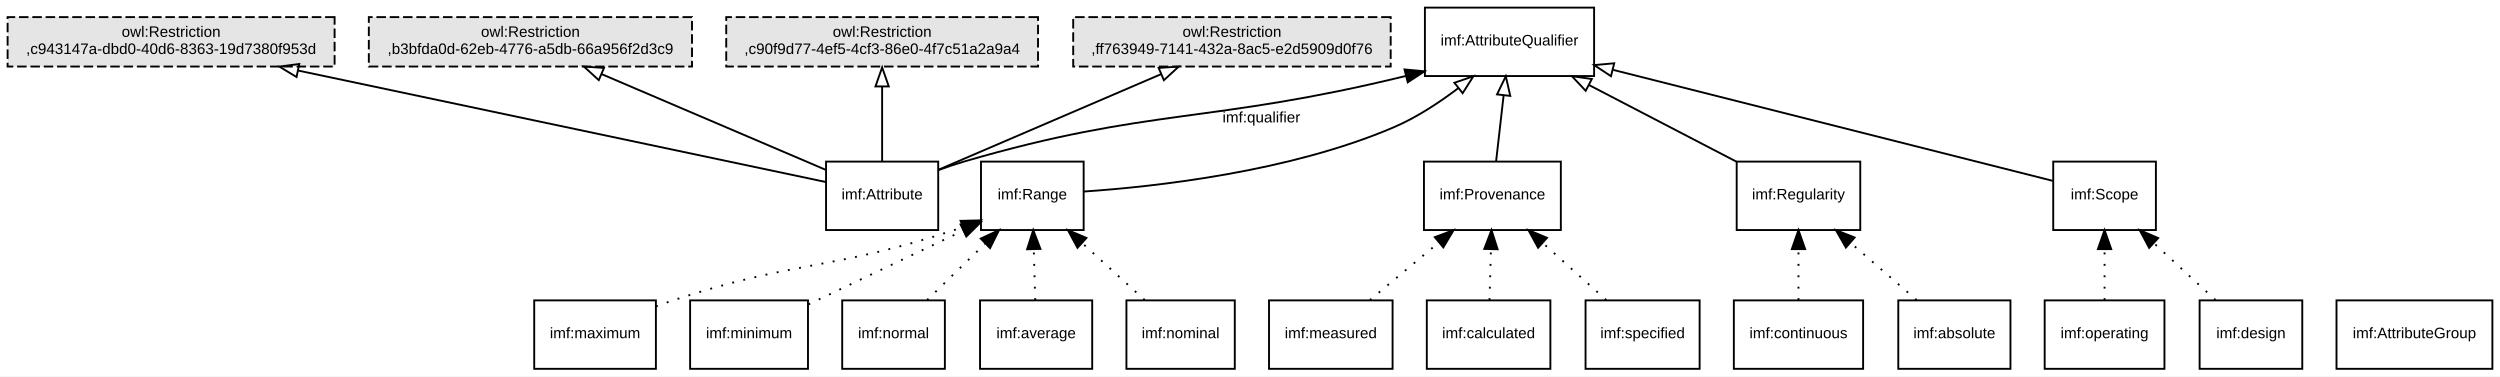
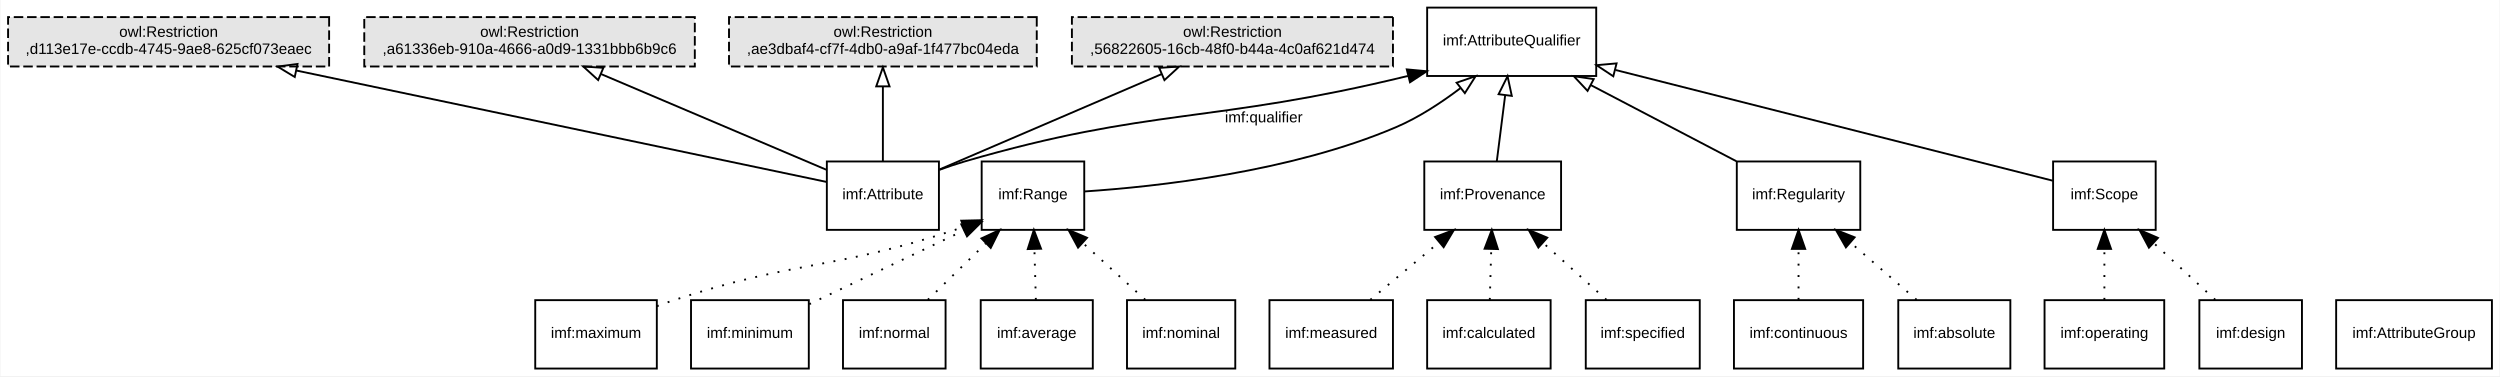
- <svg xmlns="http://www.w3.org/2000/svg" width="1315px" height="198px" viewBox="0.00 0.00 1315.00 198.00">
+ <svg xmlns="http://www.w3.org/2000/svg" width="1316px" height="198px" viewBox="0.00 0.00 1315.50 198.00">
  <g id="graph0" class="graph" transform="scale(1.0 1.0) rotate(0) translate(4 194)">
-     <polygon fill="white" stroke="transparent" points="-4,4 -4,-194 1311,-194 1311,4 -4,4" />
+     <polygon fill="white" stroke="transparent" points="-4,4 -4,-194 1311.5,-194 1311.5,4 -4,4" />
    <g id="node1" class="node">
-       <polygon fill="none" stroke="black" points="1134.5,-36 1071.5,-36 1071.5,0 1134.5,0 1134.5,-36" />
-       <text text-anchor="middle" x="1103" y="-16.1" font-family="Arial" font-size="8.00">imf:operating</text>
+       <polygon fill="none" stroke="black" points="1135,-36 1072,-36 1072,0 1135,0 1135,-36" />
+       <text text-anchor="middle" x="1103.5" y="-16.1" font-family="Arial" font-size="8.00">imf:operating</text>
+     </g>
+     <g id="node9" class="node">
+       <polygon fill="none" stroke="black" points="1130.5,-109 1076.5,-109 1076.5,-73 1130.5,-73 1130.5,-109" />
+       <text text-anchor="middle" x="1103.5" y="-89.1" font-family="Arial" font-size="8.00">imf:Scope</text>
+     </g>
+     <g id="edge17" class="edge">
+       <path fill="none" stroke="black" stroke-dasharray="1,5" d="M1103.5,-36.19C1103.5,-44.21 1103.5,-53.95 1103.5,-62.93" />
+       <polygon fill="black" stroke="black" points="1100,-62.97 1103.5,-72.97 1107,-62.97 1100,-62.97" />
+     </g>
+     <g id="node2" class="node">
+       <polygon fill="none" stroke="black" points="812,-36 747,-36 747,0 812,0 812,-36" />
+       <text text-anchor="middle" x="779.5" y="-16.1" font-family="Arial" font-size="8.00">imf:calculated</text>
+     </g>
+     <g id="node14" class="node">
+       <polygon fill="none" stroke="black" points="817.5,-109 745.5,-109 745.5,-73 817.5,-73 817.5,-109" />
+       <text text-anchor="middle" x="781.5" y="-89.1" font-family="Arial" font-size="8.00">imf:Provenance</text>
+     </g>
+     <g id="edge10" class="edge">
+       <path fill="none" stroke="black" stroke-dasharray="1,5" d="M779.98,-36.19C780.21,-44.21 780.48,-53.95 780.74,-62.93" />
+       <polygon fill="black" stroke="black" points="777.24,-63.07 781.02,-72.97 784.24,-62.88 777.24,-63.07" />
+     </g>
+     <g id="node3" class="node">
+       <polygon fill="none" stroke="black" points="646,-36 589,-36 589,0 646,0 646,-36" />
+       <text text-anchor="middle" x="617.5" y="-16.1" font-family="Arial" font-size="8.00">imf:nominal</text>
+     </g>
+     <g id="node23" class="node">
+       <polygon fill="none" stroke="black" points="566.5,-109 512.5,-109 512.5,-73 566.5,-73 566.5,-109" />
+       <text text-anchor="middle" x="539.5" y="-89.1" font-family="Arial" font-size="8.00">imf:Range</text>
+     </g>
+     <g id="edge11" class="edge">
+       <path fill="none" stroke="black" stroke-dasharray="1,5" d="M598.62,-36.19C588.75,-45.17 576.52,-56.31 565.74,-66.11" />
+       <polygon fill="black" stroke="black" points="563.25,-63.65 558.21,-72.97 567.96,-68.83 563.25,-63.65" />
+     </g>
+     <g id="node4" class="node">
+       <polygon fill="#e5e5e5" stroke="black" stroke-dasharray="5,2" points="361.5,-185 187.5,-185 187.5,-159 361.5,-159 361.5,-185" />
+       <text text-anchor="middle" x="274.5" y="-174.6" font-family="Arial" font-size="8.00">owl:Restriction</text>
+       <text text-anchor="middle" x="274.5" y="-165.6" font-family="Arial" font-size="8.00">,a61336eb-910a-4666-a0d9-1331bbb6b9c6</text>
+     </g>
+     <g id="node5" class="node">
+       <polygon fill="none" stroke="black" points="1207.5,-36 1153.5,-36 1153.5,0 1207.5,0 1207.5,-36" />
+       <text text-anchor="middle" x="1180.5" y="-16.1" font-family="Arial" font-size="8.00">imf:design</text>
+     </g>
+     <g id="edge4" class="edge">
+       <path fill="none" stroke="black" stroke-dasharray="1,5" d="M1161.86,-36.19C1152.12,-45.17 1140.04,-56.31 1129.4,-66.11" />
+       <polygon fill="black" stroke="black" points="1126.95,-63.62 1121.97,-72.97 1131.69,-68.77 1126.95,-63.62" />
+     </g>
+     <g id="node6" class="node">
+       <polygon fill="#e5e5e5" stroke="black" stroke-dasharray="5,2" points="541.5,-185 379.5,-185 379.5,-159 541.5,-159 541.5,-185" />
+       <text text-anchor="middle" x="460.5" y="-174.6" font-family="Arial" font-size="8.00">owl:Restriction</text>
+       <text text-anchor="middle" x="460.5" y="-165.6" font-family="Arial" font-size="8.00">,ae3dbaf4-cf7f-4db0-a9af-1f477bc04eda</text>
+     </g>
+     <g id="node7" class="node">
+       <polygon fill="none" stroke="black" points="890.5,-36 830.5,-36 830.5,0 890.5,0 890.5,-36" />
+       <text text-anchor="middle" x="860.5" y="-16.1" font-family="Arial" font-size="8.00">imf:specified</text>
+     </g>
+     <g id="edge13" class="edge">
+       <path fill="none" stroke="black" stroke-dasharray="1,5" d="M841.38,-36.19C831.38,-45.17 818.99,-56.31 808.08,-66.11" />
+       <polygon fill="black" stroke="black" points="805.55,-63.68 800.45,-72.97 810.22,-68.89 805.55,-63.68" />
+     </g>
+     <g id="node8" class="node">
+       <polygon fill="none" stroke="black" points="1307.5,-36 1225.5,-36 1225.5,0 1307.5,0 1307.5,-36" />
+       <text text-anchor="middle" x="1266.5" y="-16.1" font-family="Arial" font-size="8.00">imf:AttributeGroup</text>
+     </g>
+     <g id="node15" class="node">
+       <polygon fill="none" stroke="black" points="836,-190 747,-190 747,-154 836,-154 836,-190" />
+       <text text-anchor="middle" x="791.5" y="-170.1" font-family="Arial" font-size="8.00">imf:AttributeQualifier</text>
+     </g>
+     <g id="edge15" class="edge">
+       <path fill="none" stroke="black" d="M1076.36,-98.87C1025.17,-111.83 913.48,-140.12 846.16,-157.16" />
+       <polygon fill="none" stroke="black" points="844.99,-153.84 836.16,-159.69 846.71,-160.63 844.99,-153.84" />
    </g>
    <g id="node10" class="node">
-       <polygon fill="none" stroke="black" points="1130,-109 1076,-109 1076,-73 1130,-73 1130,-109" />
-       <text text-anchor="middle" x="1103" y="-89.1" font-family="Arial" font-size="8.00">imf:Scope</text>
+       <polygon fill="none" stroke="black" points="341.5,-36 277.5,-36 277.5,0 341.5,0 341.5,-36" />
+       <text text-anchor="middle" x="309.5" y="-16.1" font-family="Arial" font-size="8.00">imf:maximum</text>
+     </g>
+     <g id="edge7" class="edge">
+       <path fill="none" stroke="black" stroke-dasharray="1,5" d="M341.56,-32.82C344.56,-33.95 347.57,-35.03 350.5,-36 414.88,-57.27 434.12,-51.73 498.5,-73 499.92,-73.47 501.36,-73.96 502.8,-74.48" />
+       <polygon fill="black" stroke="black" points="501.77,-77.83 512.37,-78.09 504.25,-71.28 501.77,-77.83" />
+     </g>
+     <g id="node11" class="node">
+       <polygon fill="none" stroke="black" points="421.5,-36 359.5,-36 359.5,0 421.5,0 421.5,-36" />
+       <text text-anchor="middle" x="390.5" y="-16.1" font-family="Arial" font-size="8.00">imf:minimum</text>
+     </g>
+     <g id="edge5" class="edge">
+       <path fill="none" stroke="black" stroke-dasharray="1,5" d="M421.74,-33.88C445.5,-45.21 478.24,-60.81 503.17,-72.69" />
+       <polygon fill="black" stroke="black" points="501.77,-75.9 512.31,-77.04 504.79,-69.58 501.77,-75.9" />
+     </g>
+     <g id="node12" class="node">
+       <polygon fill="none" stroke="black" points="490,-109 431,-109 431,-73 490,-73 490,-109" />
+       <text text-anchor="middle" x="460.5" y="-89.1" font-family="Arial" font-size="8.00">imf:Attribute</text>
+     </g>
+     <g id="edge14" class="edge">
+       <path fill="none" stroke="black" d="M430.62,-104.69C398.42,-118.37 347.12,-140.16 312.18,-155" />
+       <polygon fill="none" stroke="black" points="310.62,-151.86 302.79,-158.99 313.36,-158.3 310.62,-151.86" />
+     </g>
+     <g id="edge19" class="edge">
+       <path fill="none" stroke="black" d="M460.5,-109.14C460.5,-120.65 460.5,-135.94 460.5,-148.44" />
+       <polygon fill="none" stroke="black" points="457,-148.54 460.5,-158.54 464,-148.54 457,-148.54" />
+     </g>
+     <g id="edge9" class="edge">
+       <path fill="none" stroke="black" d="M490.32,-104.62C494.7,-106.22 499.18,-107.74 503.5,-109 602.11,-137.7 632.96,-128.66 736.87,-154.02" />
+       <polygon fill="black" stroke="black" points="736.27,-157.48 746.82,-156.5 737.97,-150.69 736.27,-157.48" />
+       <text text-anchor="middle" x="661" y="-129.6" font-family="Arial" font-size="8.00">imf:qualifier</text>
+     </g>
+     <g id="node17" class="node">
+       <polygon fill="#e5e5e5" stroke="black" stroke-dasharray="5,2" points="729,-185 560,-185 560,-159 729,-159 729,-185" />
+       <text text-anchor="middle" x="644.5" y="-174.6" font-family="Arial" font-size="8.00">owl:Restriction</text>
+       <text text-anchor="middle" x="644.5" y="-165.6" font-family="Arial" font-size="8.00">,56822605-16cb-48f0-b44a-4c0af621d474</text>
+     </g>
+     <g id="edge3" class="edge">
+       <path fill="none" stroke="black" d="M490.06,-104.69C521.91,-118.37 572.67,-140.16 607.23,-155" />
+       <polygon fill="none" stroke="black" points="605.95,-158.26 616.52,-158.99 608.71,-151.82 605.95,-158.26" />
+     </g>
+     <g id="node20" class="node">
+       <polygon fill="#e5e5e5" stroke="black" stroke-dasharray="5,2" points="169,-185 0,-185 0,-159 169,-159 169,-185" />
+       <text text-anchor="middle" x="84.5" y="-174.6" font-family="Arial" font-size="8.00">owl:Restriction</text>
+       <text text-anchor="middle" x="84.5" y="-165.6" font-family="Arial" font-size="8.00">,d113e17e-ccdb-4745-9ae8-625cf073eaec</text>
+     </g>
+     <g id="edge6" class="edge">
+       <path fill="none" stroke="black" d="M431,-98.2C371.19,-110.76 234.35,-139.52 151.65,-156.89" />
+       <polygon fill="none" stroke="black" points="150.91,-153.47 141.84,-158.95 152.35,-160.32 150.91,-153.47" />
+     </g>
+     <g id="node13" class="node">
+       <polygon fill="none" stroke="black" points="1054,-36 995,-36 995,0 1054,0 1054,-36" />
+       <text text-anchor="middle" x="1024.5" y="-16.1" font-family="Arial" font-size="8.00">imf:absolute</text>
+     </g>
+     <g id="node18" class="node">
+       <polygon fill="none" stroke="black" points="975,-109 910,-109 910,-73 975,-73 975,-109" />
+       <text text-anchor="middle" x="942.5" y="-89.1" font-family="Arial" font-size="8.00">imf:Regularity</text>
+     </g>
+     <g id="edge8" class="edge">
+       <path fill="none" stroke="black" stroke-dasharray="1,5" d="M1004.65,-36.19C994.17,-45.26 981.16,-56.52 969.76,-66.4" />
+       <polygon fill="black" stroke="black" points="967.44,-63.78 962.17,-72.97 972.02,-69.07 967.44,-63.78" />
+     </g>
+     <g id="edge21" class="edge">
+       <path fill="none" stroke="black" d="M783.67,-109.14C784.95,-119.29 786.61,-132.37 788.07,-143.88" />
+       <polygon fill="none" stroke="black" points="784.61,-144.41 789.33,-153.89 791.55,-143.53 784.61,-144.41" />
+     </g>
+     <g id="node16" class="node">
+       <polygon fill="none" stroke="black" points="729,-36 664,-36 664,0 729,0 729,-36" />
+       <text text-anchor="middle" x="696.5" y="-16.1" font-family="Arial" font-size="8.00">imf:measured</text>
+     </g>
+     <g id="edge12" class="edge">
+       <path fill="none" stroke="black" stroke-dasharray="1,5" d="M717.08,-36.19C727.93,-45.26 741.42,-56.52 753.25,-66.4" />
+       <polygon fill="black" stroke="black" points="751.19,-69.25 761.11,-72.97 755.68,-63.87 751.19,-69.25" />
    </g>
    <g id="edge16" class="edge">
-       <path fill="none" stroke="black" stroke-dasharray="1,5" d="M1103,-36.19C1103,-44.21 1103,-53.95 1103,-62.93" />
-       <polygon fill="black" stroke="black" points="1099.5,-62.97 1103,-72.97 1106.5,-62.97 1099.5,-62.97" />
+       <path fill="none" stroke="black" d="M909.74,-109.14C887.28,-120.89 857.3,-136.58 833.14,-149.21" />
+       <polygon fill="none" stroke="black" points="831.44,-146.15 824.2,-153.89 834.68,-152.36 831.44,-146.15" />
    </g>
-     <g id="node2" class="node">
-       <polygon fill="none" stroke="black" points="811.5,-36 746.5,-36 746.5,0 811.5,0 811.5,-36" />
-       <text text-anchor="middle" x="779" y="-16.1" font-family="Arial" font-size="8.00">imf:calculated</text>
+     <g id="node19" class="node">
+       <polygon fill="none" stroke="black" points="493.5,-36 439.5,-36 439.5,0 493.5,0 493.5,-36" />
+       <text text-anchor="middle" x="466.5" y="-16.1" font-family="Arial" font-size="8.00">imf:normal</text>
    </g>
-     <g id="node15" class="node">
-       <polygon fill="none" stroke="black" points="817,-109 745,-109 745,-73 817,-73 817,-109" />
-       <text text-anchor="middle" x="781" y="-89.1" font-family="Arial" font-size="8.00">imf:Provenance</text>
+     <g id="edge1" class="edge">
+       <path fill="none" stroke="black" stroke-dasharray="1,5" d="M484.17,-36.19C493.32,-45.08 504.64,-56.09 514.65,-65.83" />
+       <polygon fill="black" stroke="black" points="512.38,-68.51 521.99,-72.97 517.26,-63.49 512.38,-68.51" />
    </g>
-     <g id="edge10" class="edge">
-       <path fill="none" stroke="black" stroke-dasharray="1,5" d="M779.48,-36.19C779.71,-44.21 779.98,-53.95 780.24,-62.93" />
-       <polygon fill="black" stroke="black" points="776.74,-63.07 780.52,-72.97 783.74,-62.88 776.74,-63.07" />
-     </g>
-     <g id="node3" class="node">
-       <polygon fill="none" stroke="black" points="645.5,-36 588.5,-36 588.5,0 645.5,0 645.5,-36" />
-       <text text-anchor="middle" x="617" y="-16.1" font-family="Arial" font-size="8.00">imf:nominal</text>
-     </g>
-     <g id="node23" class="node">
-       <polygon fill="none" stroke="black" points="566,-109 512,-109 512,-73 566,-73 566,-109" />
-       <text text-anchor="middle" x="539" y="-89.1" font-family="Arial" font-size="8.00">imf:Range</text>
-     </g>
-     <g id="edge11" class="edge">
-       <path fill="none" stroke="black" stroke-dasharray="1,5" d="M598.12,-36.19C588.25,-45.17 576.02,-56.31 565.24,-66.11" />
-       <polygon fill="black" stroke="black" points="562.75,-63.65 557.71,-72.97 567.46,-68.83 562.75,-63.65" />
-     </g>
-     <g id="node4" class="node">
-       <polygon fill="none" stroke="black" points="1207,-36 1153,-36 1153,0 1207,0 1207,-36" />
-       <text text-anchor="middle" x="1180" y="-16.1" font-family="Arial" font-size="8.00">imf:design</text>
-     </g>
-     <g id="edge4" class="edge">
-       <path fill="none" stroke="black" stroke-dasharray="1,5" d="M1161.36,-36.19C1151.62,-45.17 1139.54,-56.31 1128.9,-66.11" />
-       <polygon fill="black" stroke="black" points="1126.45,-63.62 1121.47,-72.97 1131.19,-68.77 1126.45,-63.62" />
-     </g>
-     <g id="node5" class="node">
-       <polygon fill="none" stroke="black" points="890,-36 830,-36 830,0 890,0 890,-36" />
-       <text text-anchor="middle" x="860" y="-16.1" font-family="Arial" font-size="8.00">imf:specified</text>
-     </g>
-     <g id="edge13" class="edge">
-       <path fill="none" stroke="black" stroke-dasharray="1,5" d="M840.88,-36.19C830.88,-45.17 818.49,-56.31 807.58,-66.11" />
-       <polygon fill="black" stroke="black" points="805.05,-63.68 799.95,-72.97 809.72,-68.89 805.05,-63.68" />
-     </g>
-     <g id="node6" class="node">
-       <polygon fill="#e5e5e5" stroke="black" stroke-dasharray="5,2" points="360,-185 190,-185 190,-159 360,-159 360,-185" />
-       <text text-anchor="middle" x="275" y="-174.6" font-family="Arial" font-size="8.00">owl:Restriction</text>
-       <text text-anchor="middle" x="275" y="-165.6" font-family="Arial" font-size="8.00">,b3bfda0d-62eb-4776-a5db-66a956f2d3c9</text>
-     </g>
-     <g id="node7" class="node">
-       <polygon fill="none" stroke="black" points="1307,-36 1225,-36 1225,0 1307,0 1307,-36" />
-       <text text-anchor="middle" x="1266" y="-16.1" font-family="Arial" font-size="8.00">imf:AttributeGroup</text>
-     </g>
-     <g id="node8" class="node">
-       <polygon fill="#e5e5e5" stroke="black" stroke-dasharray="5,2" points="542,-185 378,-185 378,-159 542,-159 542,-185" />
-       <text text-anchor="middle" x="460" y="-174.6" font-family="Arial" font-size="8.00">owl:Restriction</text>
-       <text text-anchor="middle" x="460" y="-165.6" font-family="Arial" font-size="8.00">,c90f9d77-4ef5-4cf3-86e0-4f7c51a2a9a4</text>
-     </g>
-     <g id="node9" class="node">
-       <polygon fill="#e5e5e5" stroke="black" stroke-dasharray="5,2" points="727.5,-185 560.5,-185 560.5,-159 727.5,-159 727.5,-185" />
-       <text text-anchor="middle" x="644" y="-174.6" font-family="Arial" font-size="8.00">owl:Restriction</text>
-       <text text-anchor="middle" x="644" y="-165.6" font-family="Arial" font-size="8.00">,ff763949-7141-432a-8ac5-e2d5909d0f76</text>
-     </g>
-     <g id="node16" class="node">
-       <polygon fill="none" stroke="black" points="834.5,-190 745.5,-190 745.5,-154 834.5,-154 834.5,-190" />
-       <text text-anchor="middle" x="790" y="-170.1" font-family="Arial" font-size="8.00">imf:AttributeQualifier</text>
-     </g>
-     <g id="edge14" class="edge">
-       <path fill="none" stroke="black" d="M1075.77,-98.87C1024.35,-111.85 912.06,-140.19 844.56,-157.23" />
-       <polygon fill="none" stroke="black" points="843.37,-153.92 834.53,-159.76 845.08,-160.71 843.37,-153.92" />
-     </g>
-     <g id="node11" class="node">
-       <polygon fill="none" stroke="black" points="341,-36 277,-36 277,0 341,0 341,-36" />
-       <text text-anchor="middle" x="309" y="-16.1" font-family="Arial" font-size="8.00">imf:maximum</text>
-     </g>
-     <g id="edge7" class="edge">
-       <path fill="none" stroke="black" stroke-dasharray="1,5" d="M341.06,-32.82C344.06,-33.95 347.07,-35.03 350,-36 414.38,-57.27 433.62,-51.73 498,-73 499.42,-73.47 500.86,-73.96 502.3,-74.48" />
-       <polygon fill="black" stroke="black" points="501.27,-77.83 511.87,-78.09 503.75,-71.28 501.27,-77.83" />
-     </g>
-     <g id="node12" class="node">
-       <polygon fill="none" stroke="black" points="421,-36 359,-36 359,0 421,0 421,-36" />
-       <text text-anchor="middle" x="390" y="-16.1" font-family="Arial" font-size="8.00">imf:minimum</text>
-     </g>
-     <g id="edge6" class="edge">
-       <path fill="none" stroke="black" stroke-dasharray="1,5" d="M421.24,-33.88C445,-45.21 477.74,-60.81 502.67,-72.69" />
-       <polygon fill="black" stroke="black" points="501.27,-75.9 511.81,-77.04 504.29,-69.58 501.27,-75.9" />
-     </g>
-     <g id="node13" class="node">
-       <polygon fill="none" stroke="black" points="489.5,-109 430.5,-109 430.5,-73 489.5,-73 489.5,-109" />
-       <text text-anchor="middle" x="460" y="-89.1" font-family="Arial" font-size="8.00">imf:Attribute</text>
-     </g>
-     <g id="edge5" class="edge">
-       <path fill="none" stroke="black" d="M430.28,-104.69C398.25,-118.37 347.22,-140.16 312.47,-155" />
-       <polygon fill="none" stroke="black" points="310.96,-151.84 303.13,-158.99 313.7,-158.28 310.96,-151.84" />
+     <g id="node21" class="node">
+       <polygon fill="none" stroke="black" points="571,-36 512,-36 512,0 571,0 571,-36" />
+       <text text-anchor="middle" x="541.5" y="-16.1" font-family="Arial" font-size="8.00">imf:average</text>
    </g>
    <g id="edge18" class="edge">
-       <path fill="none" stroke="black" d="M460,-109.14C460,-120.65 460,-135.94 460,-148.44" />
-       <polygon fill="none" stroke="black" points="456.5,-148.54 460,-158.54 463.5,-148.54 456.5,-148.54" />
-     </g>
-     <g id="edge19" class="edge">
-       <path fill="none" stroke="black" d="M489.56,-104.69C521.41,-118.37 572.17,-140.16 606.73,-155" />
-       <polygon fill="none" stroke="black" points="605.45,-158.26 616.02,-158.99 608.21,-151.82 605.45,-158.26" />
-     </g>
-     <g id="edge9" class="edge">
-       <path fill="none" stroke="black" d="M489.82,-104.61C494.2,-106.22 498.68,-107.74 503,-109 601.19,-137.62 631.9,-128.72 735.41,-154.03" />
-       <polygon fill="black" stroke="black" points="734.77,-157.48 745.32,-156.5 736.47,-150.69 734.77,-157.48" />
-       <text text-anchor="middle" x="659.5" y="-129.6" font-family="Arial" font-size="8.00">imf:qualifier</text>
-     </g>
-     <g id="node18" class="node">
-       <polygon fill="#e5e5e5" stroke="black" stroke-dasharray="5,2" points="172,-185 0,-185 0,-159 172,-159 172,-185" />
-       <text text-anchor="middle" x="86" y="-174.6" font-family="Arial" font-size="8.00">owl:Restriction</text>
-       <text text-anchor="middle" x="86" y="-165.6" font-family="Arial" font-size="8.00">,c943147a-dbd0-40d6-8363-19d7380f953d</text>
-     </g>
-     <g id="edge3" class="edge">
-       <path fill="none" stroke="black" d="M430.34,-98.27C370.72,-110.86 235.03,-139.52 152.9,-156.87" />
-       <polygon fill="none" stroke="black" points="151.98,-153.49 142.92,-158.98 153.42,-160.34 151.98,-153.49" />
-     </g>
-     <g id="node14" class="node">
-       <polygon fill="none" stroke="black" points="1053.5,-36 994.5,-36 994.5,0 1053.5,0 1053.5,-36" />
-       <text text-anchor="middle" x="1024" y="-16.1" font-family="Arial" font-size="8.00">imf:absolute</text>
-     </g>
-     <g id="node19" class="node">
-       <polygon fill="none" stroke="black" points="974.5,-109 909.5,-109 909.5,-73 974.5,-73 974.5,-109" />
-       <text text-anchor="middle" x="942" y="-89.1" font-family="Arial" font-size="8.00">imf:Regularity</text>
-     </g>
-     <g id="edge8" class="edge">
-       <path fill="none" stroke="black" stroke-dasharray="1,5" d="M1004.15,-36.19C993.67,-45.26 980.66,-56.52 969.26,-66.4" />
-       <polygon fill="black" stroke="black" points="966.94,-63.78 961.67,-72.97 971.52,-69.07 966.94,-63.78" />
-     </g>
-     <g id="edge21" class="edge">
-       <path fill="none" stroke="black" d="M782.95,-109.14C784.11,-119.29 785.6,-132.37 786.91,-143.88" />
-       <polygon fill="none" stroke="black" points="783.44,-144.35 788.05,-153.89 790.4,-143.56 783.44,-144.35" />
-     </g>
-     <g id="node17" class="node">
-       <polygon fill="none" stroke="black" points="728.5,-36 663.5,-36 663.5,0 728.5,0 728.5,-36" />
-       <text text-anchor="middle" x="696" y="-16.1" font-family="Arial" font-size="8.00">imf:measured</text>
-     </g>
-     <g id="edge12" class="edge">
-       <path fill="none" stroke="black" stroke-dasharray="1,5" d="M716.58,-36.19C727.43,-45.26 740.92,-56.52 752.75,-66.4" />
-       <polygon fill="black" stroke="black" points="750.69,-69.25 760.61,-72.97 755.18,-63.87 750.69,-69.25" />
-     </g>
-     <g id="edge15" class="edge">
-       <path fill="none" stroke="black" d="M909.39,-108.95C886.73,-120.73 856.32,-136.53 831.87,-149.24" />
-       <polygon fill="none" stroke="black" points="830.07,-146.23 822.82,-153.94 833.3,-152.44 830.07,-146.23" />
-     </g>
-     <g id="node20" class="node">
-       <polygon fill="none" stroke="black" points="493,-36 439,-36 439,0 493,0 493,-36" />
-       <text text-anchor="middle" x="466" y="-16.1" font-family="Arial" font-size="8.00">imf:normal</text>
-     </g>
-     <g id="edge1" class="edge">
-       <path fill="none" stroke="black" stroke-dasharray="1,5" d="M483.67,-36.19C492.82,-45.08 504.14,-56.09 514.15,-65.83" />
-       <polygon fill="black" stroke="black" points="511.88,-68.51 521.49,-72.97 516.76,-63.49 511.88,-68.51" />
-     </g>
-     <g id="node21" class="node">
-       <polygon fill="none" stroke="black" points="570.5,-36 511.5,-36 511.5,0 570.5,0 570.5,-36" />
-       <text text-anchor="middle" x="541" y="-16.1" font-family="Arial" font-size="8.00">imf:average</text>
-     </g>
-     <g id="edge17" class="edge">
-       <path fill="none" stroke="black" stroke-dasharray="1,5" d="M540.52,-36.19C540.29,-44.21 540.02,-53.95 539.76,-62.93" />
-       <polygon fill="black" stroke="black" points="536.26,-62.88 539.48,-72.97 543.26,-63.07 536.26,-62.88" />
+       <path fill="none" stroke="black" stroke-dasharray="1,5" d="M541.02,-36.19C540.79,-44.21 540.52,-53.95 540.26,-62.93" />
+       <polygon fill="black" stroke="black" points="536.76,-62.88 539.98,-72.97 543.76,-63.07 536.76,-62.88" />
    </g>
    <g id="node22" class="node">
-       <polygon fill="none" stroke="black" points="976,-36 908,-36 908,0 976,0 976,-36" />
-       <text text-anchor="middle" x="942" y="-16.1" font-family="Arial" font-size="8.00">imf:continuous</text>
+       <polygon fill="none" stroke="black" points="976.5,-36 908.5,-36 908.5,0 976.5,0 976.5,-36" />
+       <text text-anchor="middle" x="942.5" y="-16.1" font-family="Arial" font-size="8.00">imf:continuous</text>
    </g>
    <g id="edge2" class="edge">
-       <path fill="none" stroke="black" stroke-dasharray="1,5" d="M942,-36.19C942,-44.21 942,-53.95 942,-62.93" />
-       <polygon fill="black" stroke="black" points="938.5,-62.97 942,-72.97 945.5,-62.97 938.5,-62.97" />
+       <path fill="none" stroke="black" stroke-dasharray="1,5" d="M942.5,-36.19C942.5,-44.21 942.5,-53.95 942.5,-62.93" />
+       <polygon fill="black" stroke="black" points="939,-62.97 942.5,-72.97 946,-62.97 939,-62.97" />
    </g>
    <g id="edge20" class="edge">
-       <path fill="none" stroke="black" d="M566.19,-93.26C604.08,-95.84 674.25,-103.62 729,-127 741.01,-132.13 752.94,-139.96 763.03,-147.61" />
-       <polygon fill="none" stroke="black" points="761.01,-150.47 771.03,-153.92 765.35,-144.98 761.01,-150.47" />
+       <path fill="none" stroke="black" d="M566.52,-93.21C604.52,-95.74 675.3,-103.46 730.5,-127 742.51,-132.12 754.45,-139.96 764.53,-147.6" />
+       <polygon fill="none" stroke="black" points="762.51,-150.47 772.53,-153.92 766.85,-144.97 762.51,-150.47" />
    </g>
  </g>
</svg>
